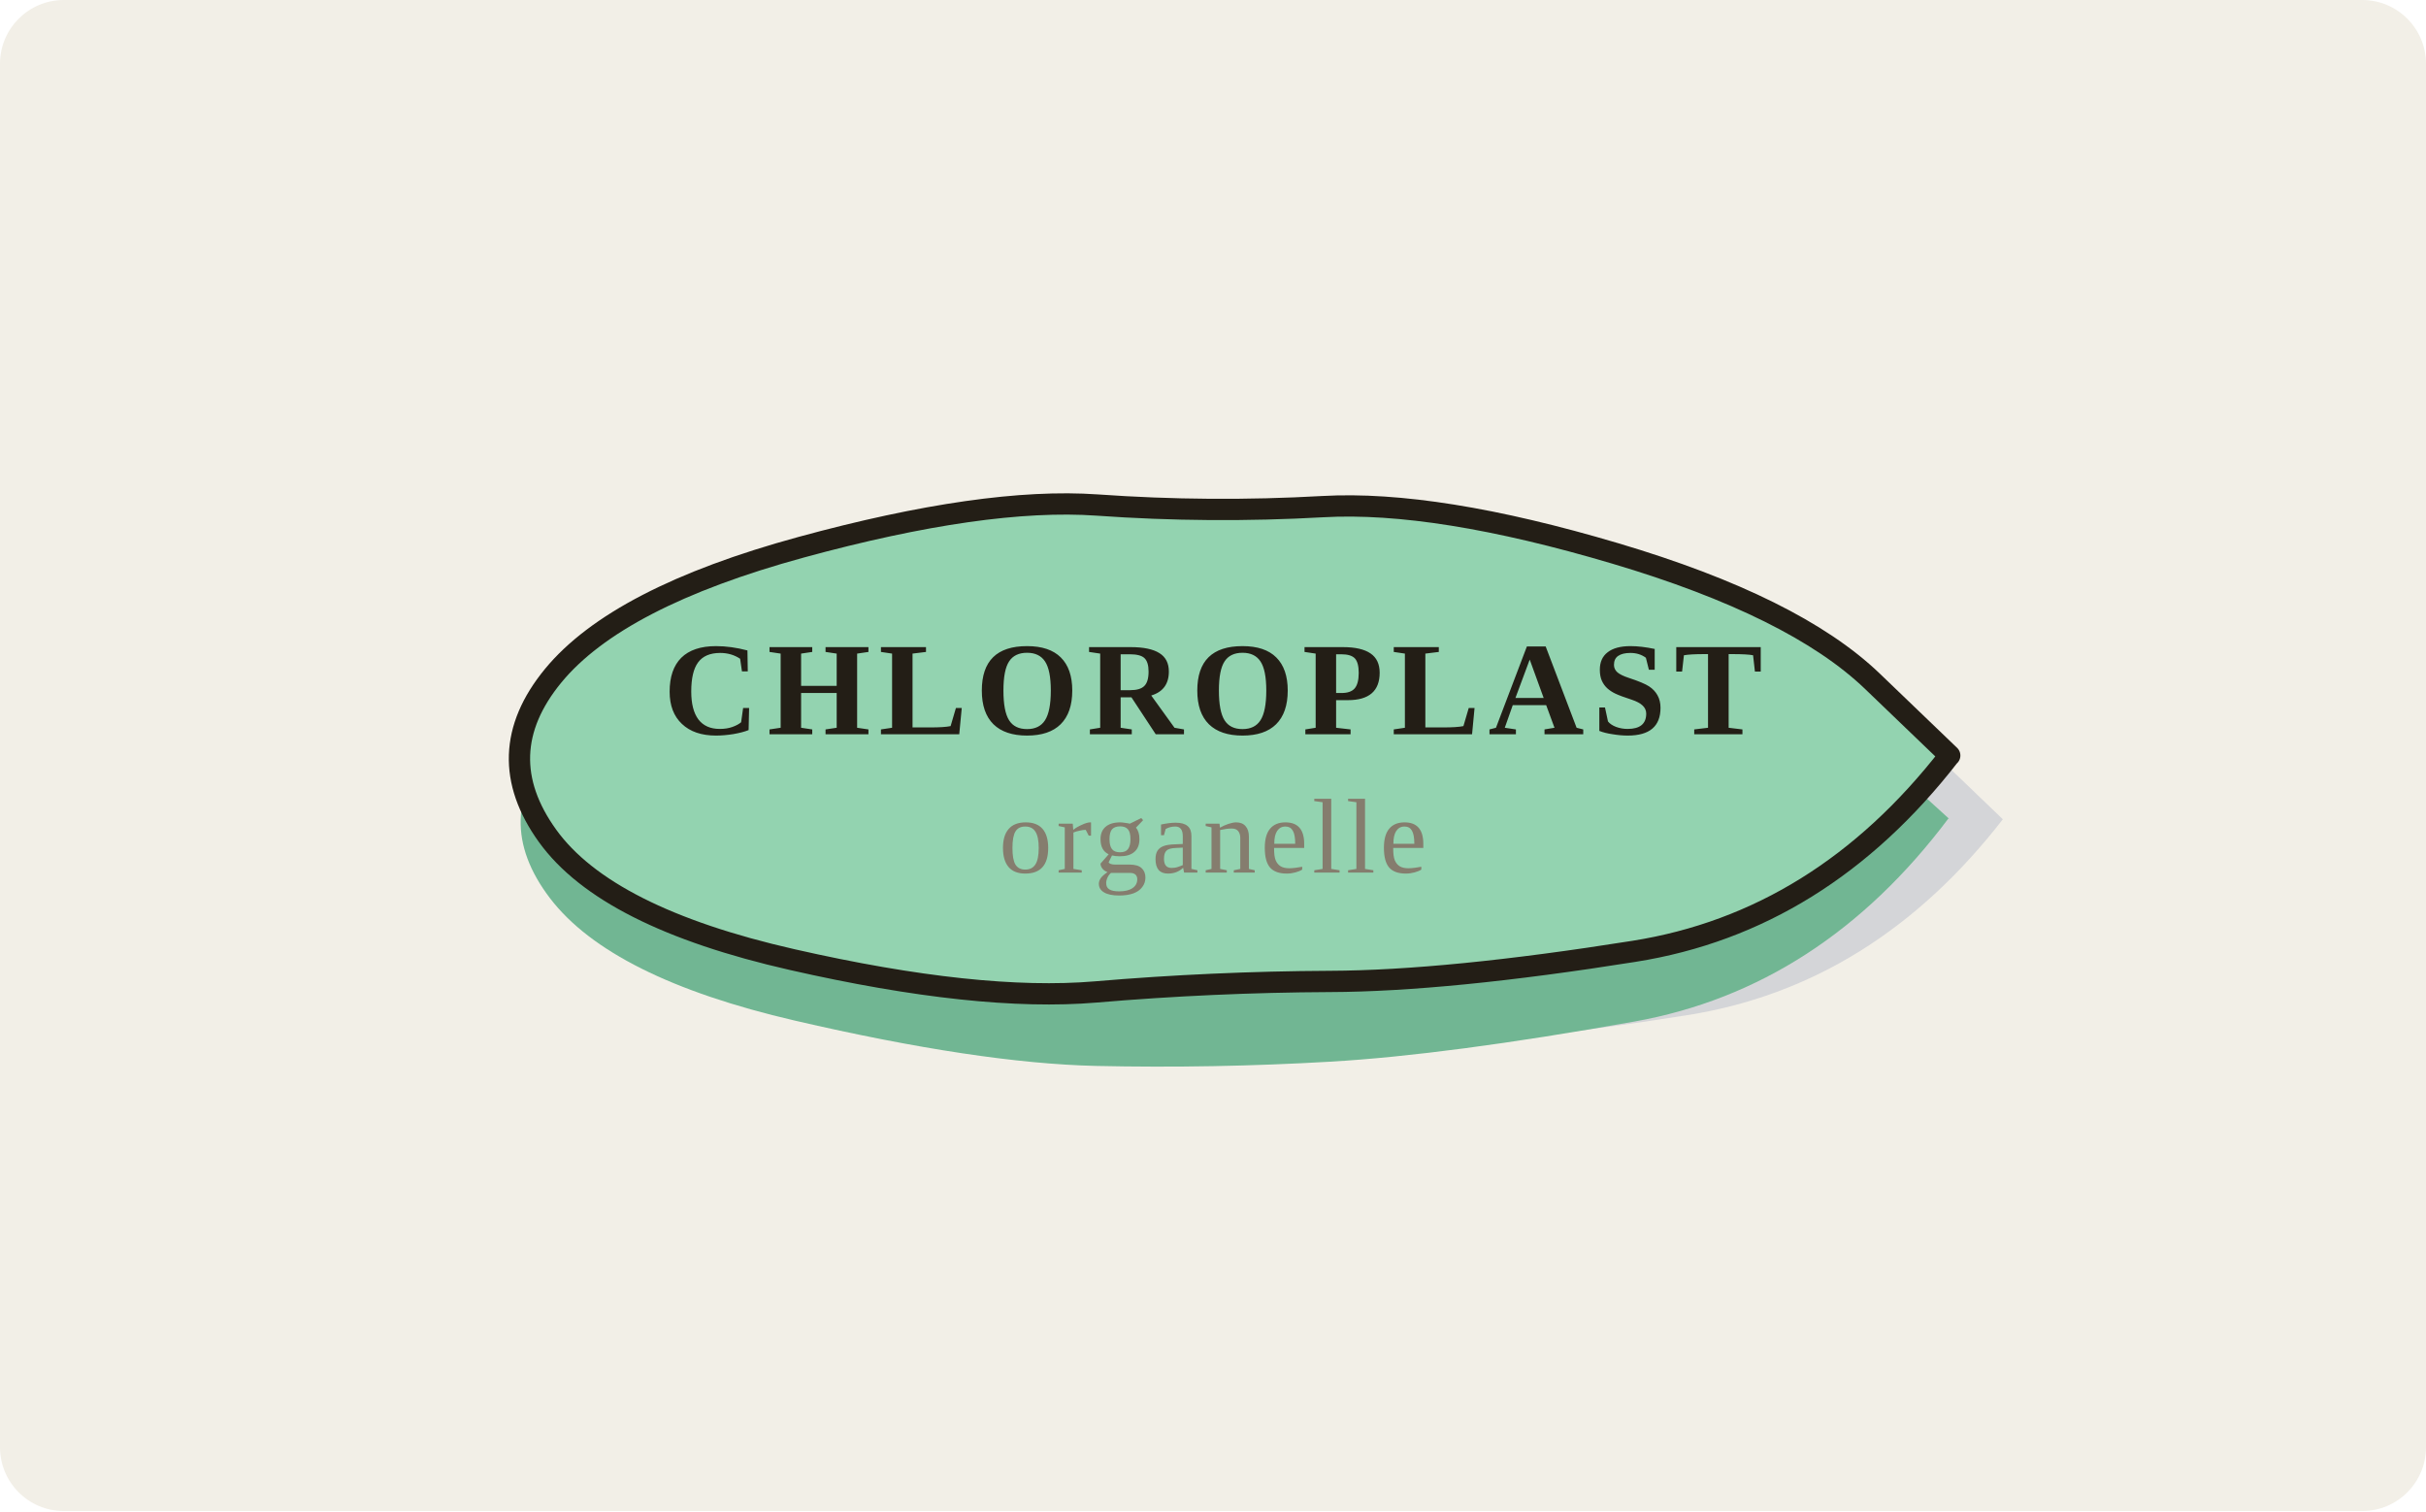
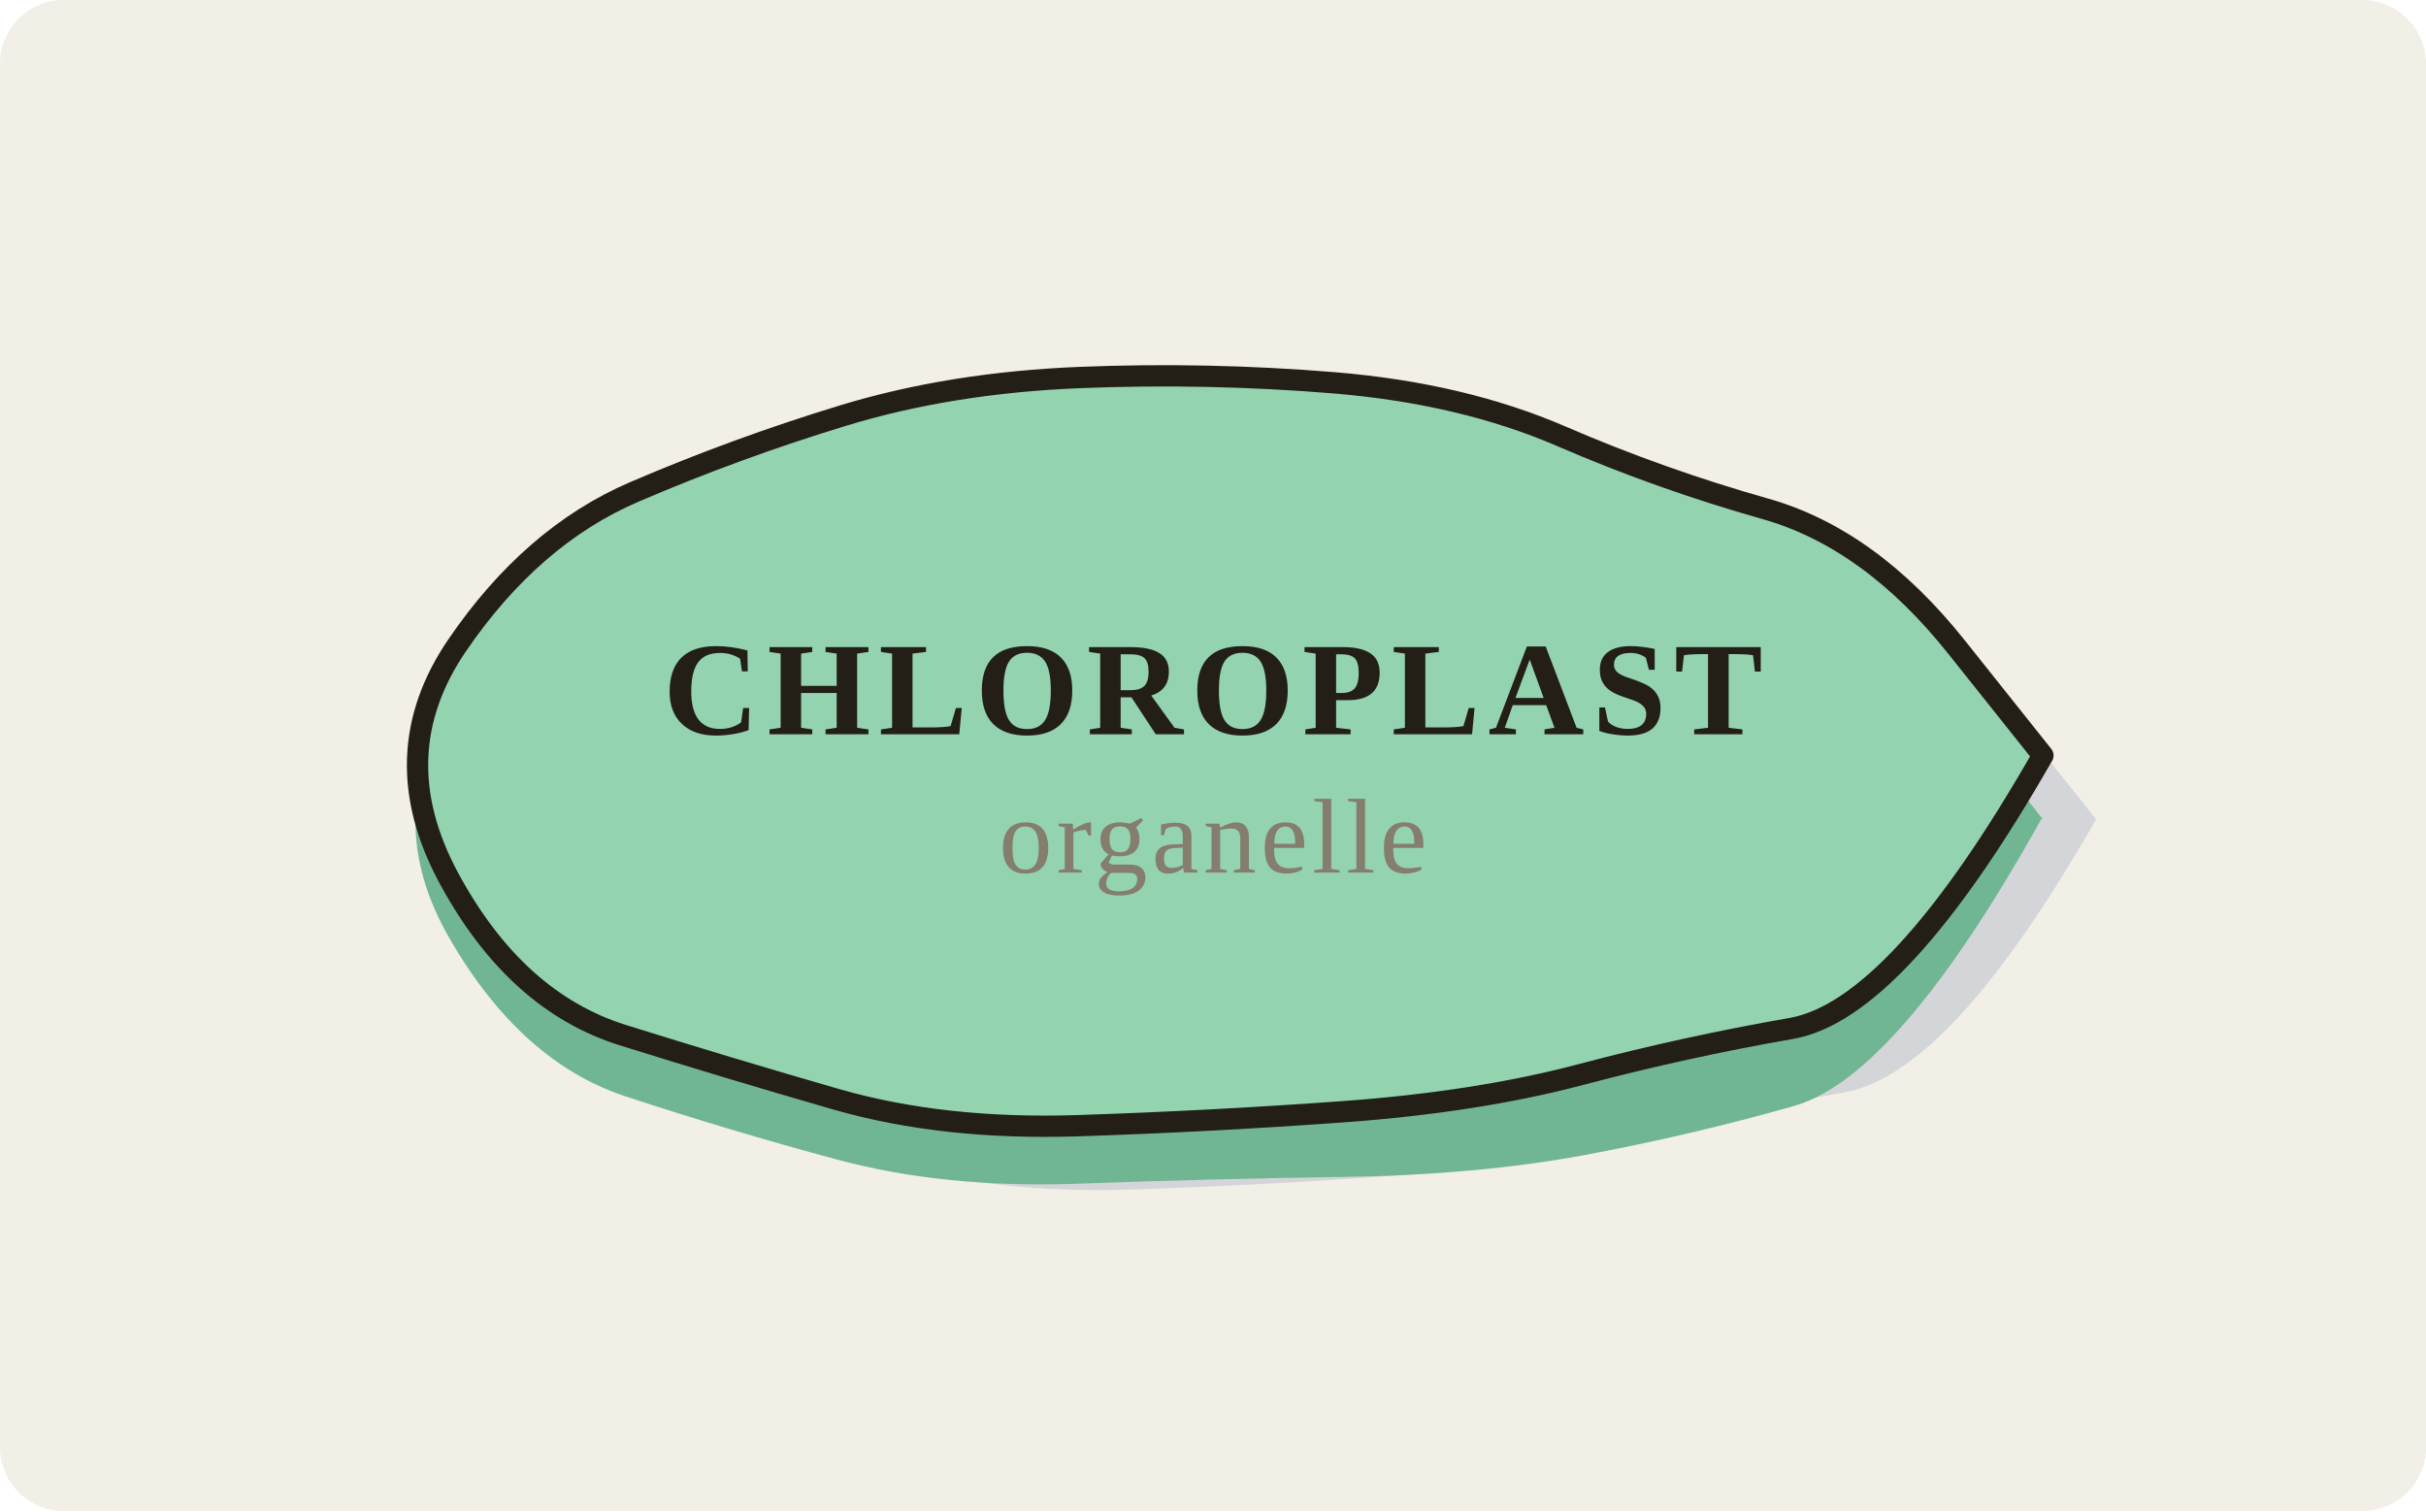
<svg xmlns="http://www.w3.org/2000/svg" viewBox="42.0 42.0 228.0 142.0" width="228" height="142">
  <rect x="42.0" y="42.0" width="228.0" height="142.0" fill="#f2efe7" rx="6" />
  <g transform="translate(14 14)">
    <g class="node" data-node="b" opacity="1">
      <g class="shadow" transform="translate(5 6)">
-         <path class="f" d="M211.23 98.99Q199.11 114.62 181.57 117.4Q164.02 120.19 152.99 120.23Q141.97 120.28 130.95 121.22Q119.93 122.15 102.46 118.18Q84.98 114.21 79.46 106.55Q73.93 98.88 79.98 91.51Q86.04 84.14 103.28 79.43Q120.53 74.72 131.11 75.46Q141.68 76.21 152.33 75.61Q162.97 75.01 179.81 80.01Q196.65 85.01 203.95 92L211.24 99" fill="#41538f" opacity="0.17" />
+         <path class="f" d="M219.99 99Q206.33 122.91 196.34 124.65Q186.34 126.39 176.57 128.98Q166.81 131.56 154.29 132.47Q141.78 133.38 129.21 133.79Q116.64 134.19 106.61 131.31Q96.58 128.42 86.51 125.27Q76.45 122.11 70.19 110.53Q63.93 98.95 70.96 88.65Q77.98 78.36 87.63 74.22Q97.28 70.08 107.31 67.03Q117.34 63.98 129.4 63.48Q141.45 62.99 153.45 63.98Q165.45 64.98 174.76 69.01Q184.08 73.04 193.92 75.82Q203.76 78.61 211.88 88.81L220 99" fill="#41538f" opacity="0.17" />
      </g>
-       <path class="f" d="M211.12 104.91Q199.15 120.86 181.6 124Q164.05 127.13 153.04 127.77Q142.03 128.41 131.01 128.17Q119.99 127.92 102.7 123.91Q85.41 119.9 79.69 112.41Q73.98 104.92 80.09 97.83Q86.21 90.75 103.37 85.54Q120.53 80.34 131.12 80.66Q141.7 80.98 152.31 81.08Q162.92 81.19 179.6 86.3Q196.27 91.41 203.76 98.2L211.24 105" fill="#71b693" />
-       <path class="f" d="M211.23 98.99Q199.11 114.62 181.57 117.4Q164.02 120.19 152.99 120.23Q141.97 120.28 130.95 121.22Q119.93 122.15 102.46 118.18Q84.98 114.21 79.46 106.55Q73.93 98.88 79.98 91.51Q86.04 84.14 103.28 79.43Q120.53 74.72 131.11 75.46Q141.68 76.21 152.33 75.61Q162.97 75.01 179.81 80.01Q196.65 85.01 203.95 92L211.24 99" fill="#93d3b0" />
-       <path class="s" d="M211.23 98.99Q199.11 114.62 181.57 117.4Q164.02 120.19 152.99 120.23Q141.97 120.28 130.95 121.22Q119.93 122.15 102.46 118.18Q84.98 114.21 79.46 106.55Q73.93 98.88 79.98 91.51Q86.04 84.14 103.28 79.43Q120.53 74.72 131.11 75.46Q141.68 76.21 152.33 75.61Q162.97 75.01 179.81 80.01Q196.65 85.01 203.95 92L211.24 99" fill="none" stroke="#231e16" stroke-width="2" stroke-linejoin="round" stroke-linecap="round" />
+       <path class="f" d="M219.87 104.93Q206.38 129.15 196.62 131.93Q186.86 134.7 176.85 136.56Q166.84 138.41 154.3 138.6Q141.75 138.78 129.27 139.24Q116.79 139.69 106.71 136.98Q96.62 134.27 86.81 131.04Q76.99 127.81 70.3 116.28Q63.61 104.74 70.71 94.32Q77.82 83.89 87.62 80.2Q97.43 76.5 107.38 73.51Q117.33 70.53 129.37 71.2Q141.4 71.88 153.53 71.15Q165.66 70.41 175.29 73.56Q184.93 76.72 194.36 80.65Q203.8 84.58 211.9 94.79L220 105" fill="#71b693" />
+       <path class="f" d="M219.99 99Q206.33 122.91 196.34 124.65Q186.34 126.39 176.57 128.98Q166.81 131.56 154.29 132.47Q141.78 133.38 129.21 133.79Q116.64 134.19 106.61 131.31Q96.58 128.42 86.51 125.27Q76.45 122.11 70.19 110.53Q63.93 98.95 70.96 88.65Q77.98 78.36 87.63 74.22Q97.28 70.08 107.31 67.03Q117.34 63.98 129.4 63.48Q141.45 62.99 153.45 63.98Q165.45 64.98 174.76 69.01Q184.08 73.04 193.92 75.82Q203.76 78.61 211.88 88.81L220 99" fill="#93d3b0" />
+       <path class="s" d="M219.99 99Q206.33 122.91 196.34 124.65Q186.34 126.39 176.57 128.98Q166.81 131.56 154.29 132.47Q141.78 133.38 129.21 133.79Q116.64 134.19 106.61 131.31Q96.58 128.42 86.51 125.27Q76.45 122.11 70.19 110.53Q63.93 98.95 70.96 88.65Q77.98 78.36 87.63 74.22Q97.28 70.08 107.31 67.03Q117.34 63.98 129.4 63.48Q141.45 62.99 153.45 63.98Q165.45 64.98 174.76 69.01Q184.08 73.04 193.92 75.82Q203.76 78.61 211.88 88.81L220 99" fill="none" stroke="#231e16" stroke-width="2" stroke-linejoin="round" stroke-linecap="round" />
      <text class="t" x="142" y="97" fill="#231e16" font-size="12.5" font-weight="700" text-anchor="middle" letter-spacing="0.06em">CHLOROPLAST</text>
      <text class="t" x="142" y="110" fill="#857d6e" font-size="10" font-weight="500" text-anchor="middle" letter-spacing="0.04em">organelle</text>
    </g>
  </g>
</svg>
